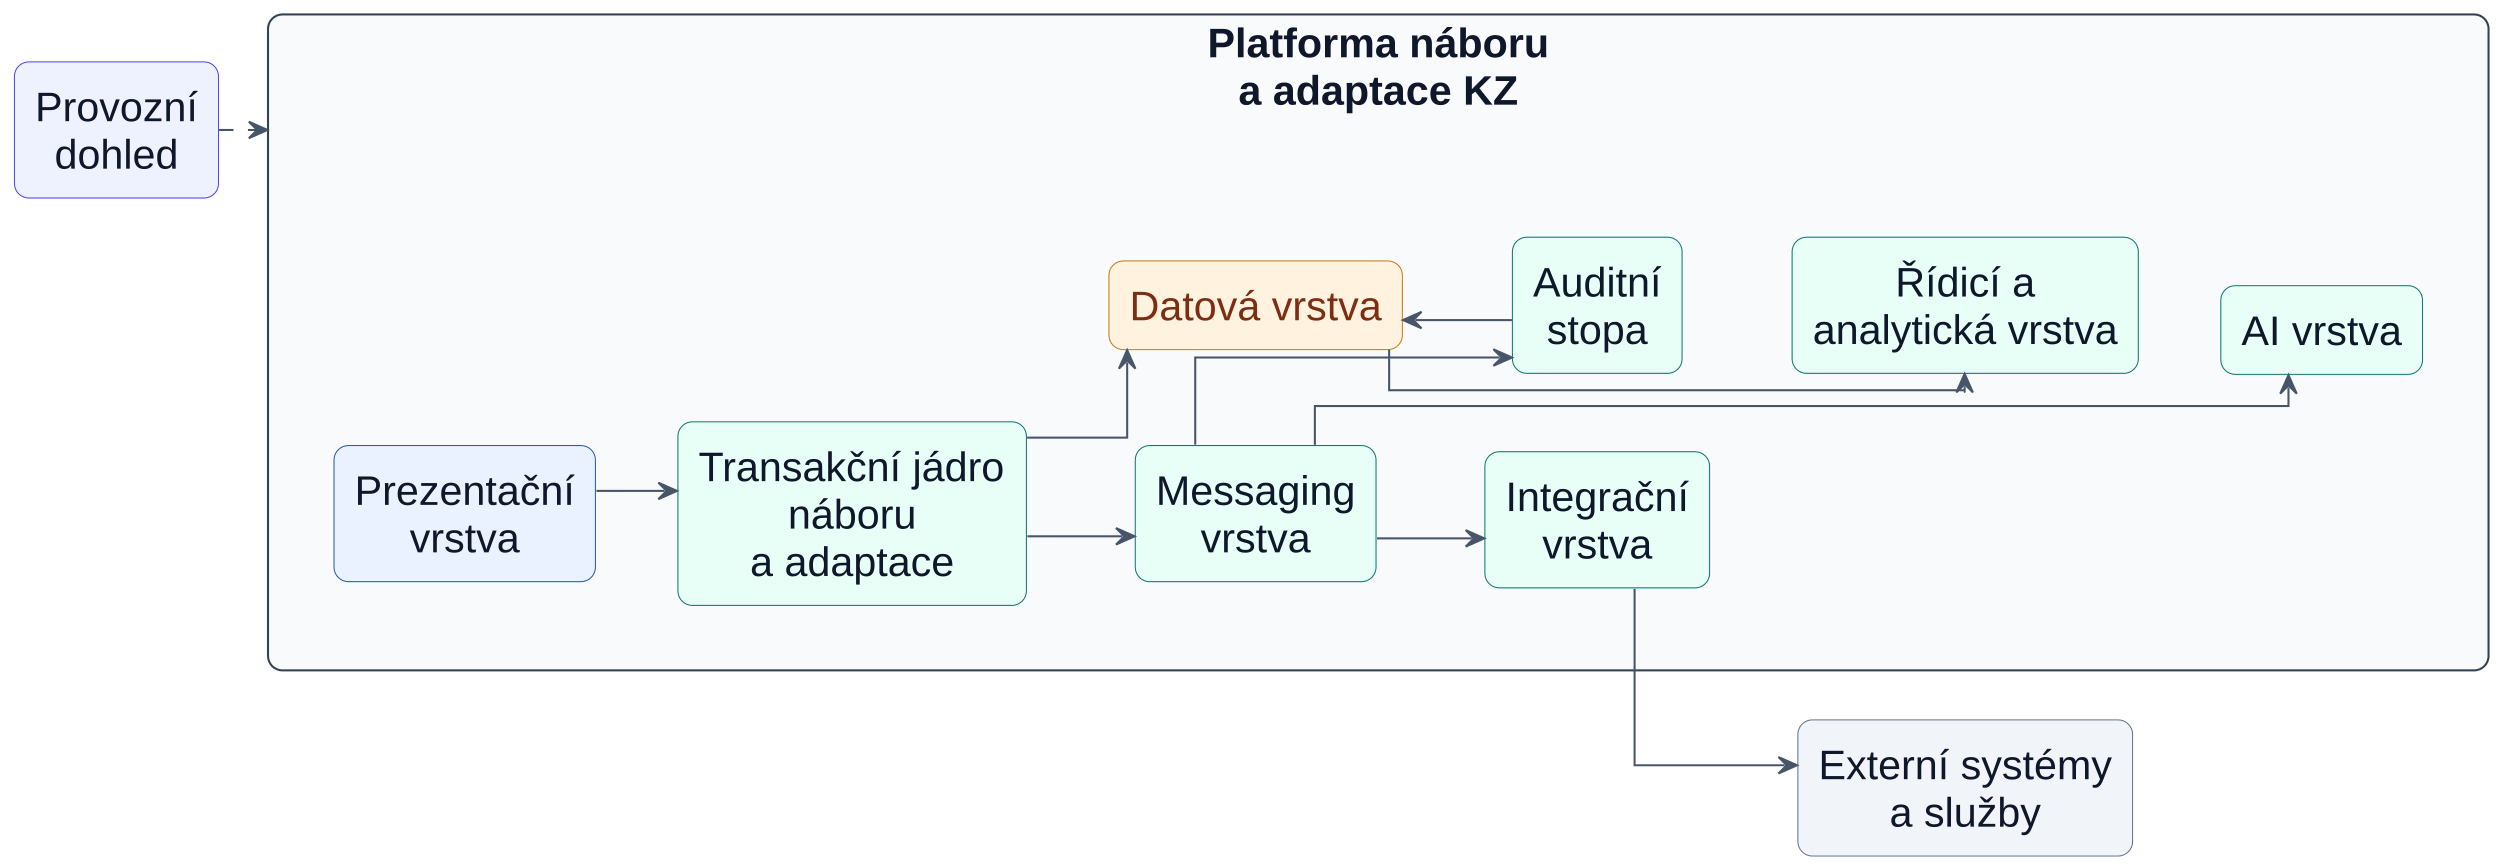
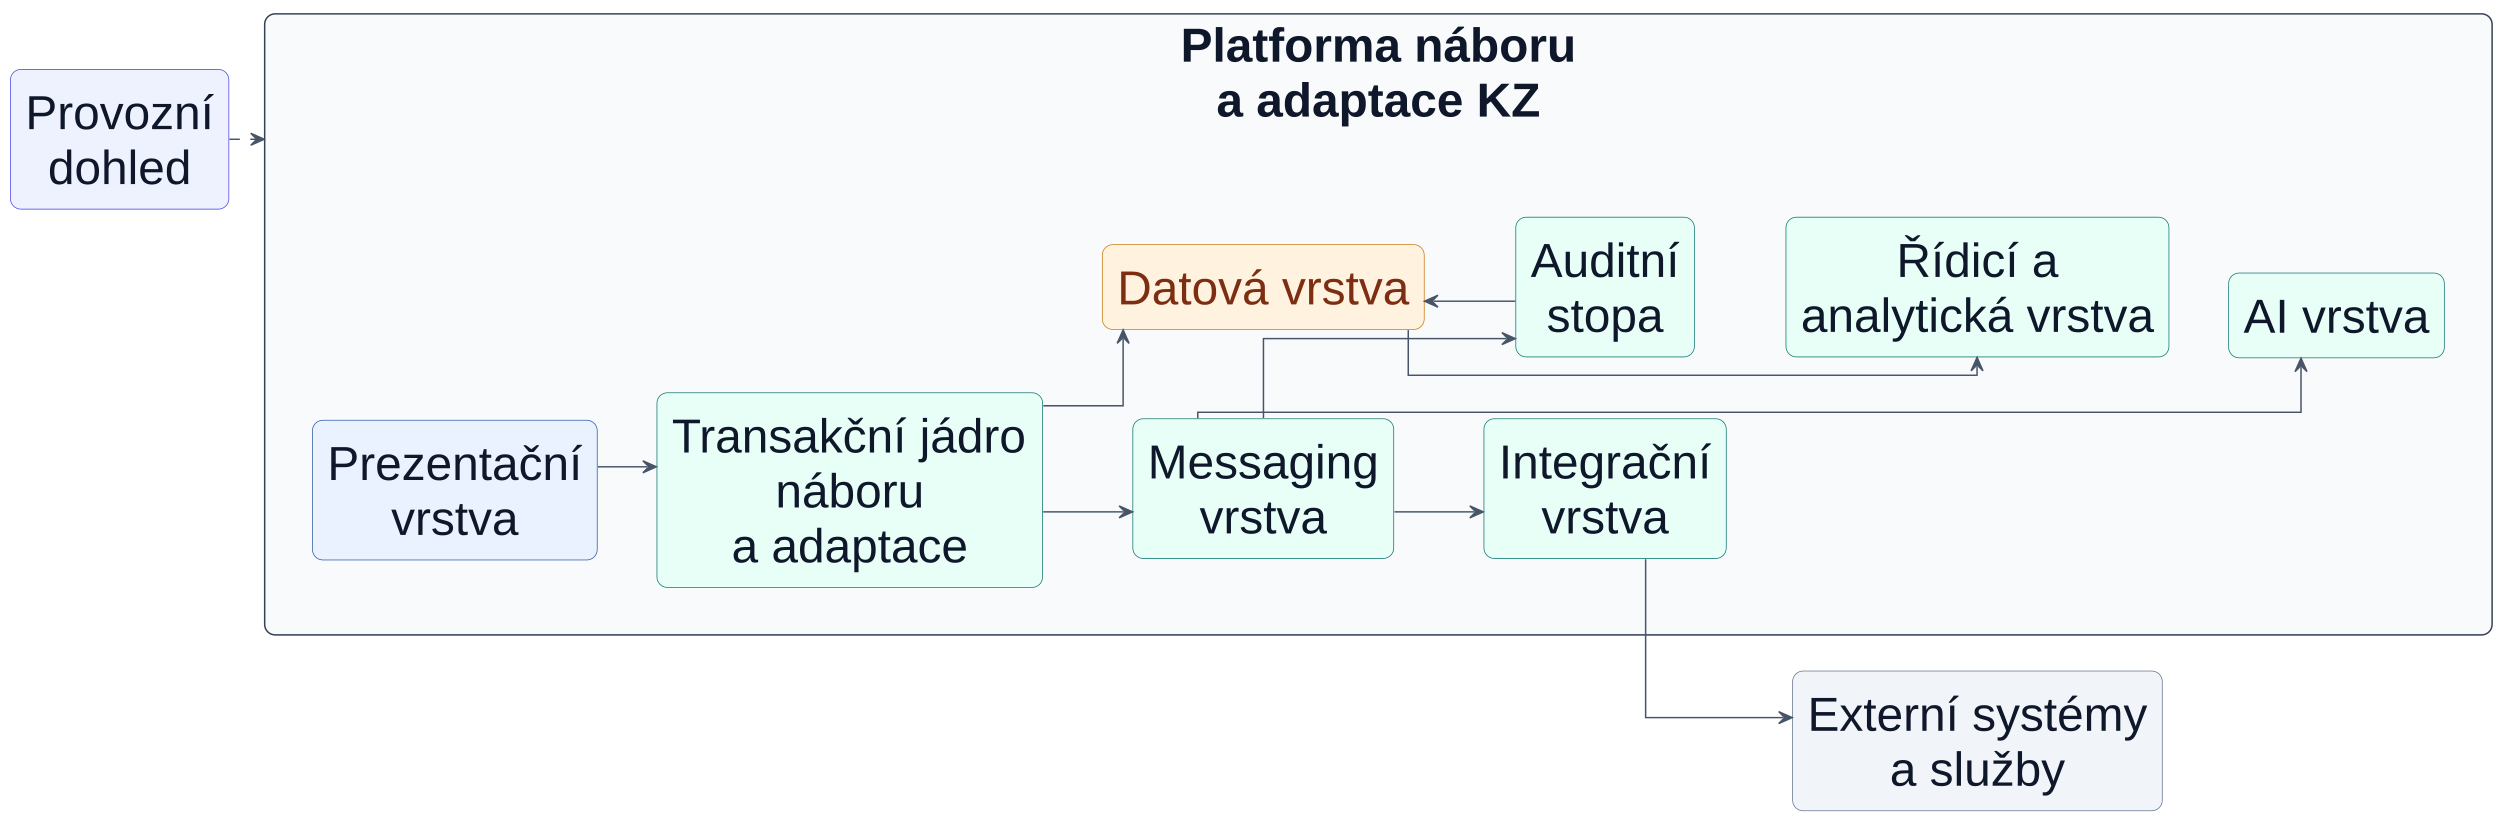
- <svg xmlns="http://www.w3.org/2000/svg" contentStyleType="text/css" data-diagram-type="DESCRIPTION" height="1540px" preserveAspectRatio="none" style="width:4444px;height:1540px;" version="1.1" viewBox="0 0 4444 1540" width="4444px" zoomAndPan="magnify">
+ <svg xmlns="http://www.w3.org/2000/svg" contentStyleType="text/css" data-diagram-type="DESCRIPTION" height="915px" preserveAspectRatio="none" style="width:2791px;height:915px;" version="1.1" viewBox="0 0 2791 915" width="2791.667px" zoomAndPan="magnify">
  <defs />
  <g>
-     <g class="cluster" data-qualified-name="SystemBoundary" data-source-line="51" id="ent0002">
-       <rect fill="#F8FAFC" height="1166" rx="25.667" ry="25.667" style="stroke:#334155;stroke-width:3.667;" width="3947.24" x="476.41" y="25.667" />
-       <text fill="#0F172A" font-family="Arial" font-size="73.333" font-weight="bold" lengthAdjust="spacing" textLength="607.113" x="2146.474" y="101.786">Platforma náboru</text>
-       <text fill="#0F172A" font-family="Arial" font-size="73.333" font-weight="bold" lengthAdjust="spacing" textLength="497.22" x="2201.42" y="186.112">a adaptace KZ</text>
+     <g class="cluster" data-qualified-name="SystemBoundary" data-source-line="50" id="ent0002">
+       <rect fill="#F8FAFC" height="693.333" rx="11.667" ry="11.667" style="stroke:#334155;stroke-width:1.667;" width="2486.717" x="295.467" y="15.469" />
+       <text fill="#0F172A" font-family="Arial" font-size="53.333" font-weight="bold" lengthAdjust="spacing" textLength="441.536" x="1318.057" y="68.828">Platforma náboru</text>
+       <text fill="#0F172A" font-family="Arial" font-size="53.333" font-weight="bold" lengthAdjust="spacing" textLength="361.615" x="1358.018" y="130.156">a adaptace KZ</text>
    </g>
-     <g class="entity" data-qualified-name="SystemBoundary.Presentation" data-source-line="53" id="ent0003">
-       <rect fill="#EAF2FF" height="241.986" rx="25.667" ry="25.667" style="stroke:#2B5AA6;stroke-width:1.833;" width="464.671" x="593.743" y="792" />
-       <text fill="#0F172A" font-family="Arial" font-size="73.333" lengthAdjust="spacing" textLength="391.338" x="630.41" y="897.452">Prezentační</text>
-       <text fill="#0F172A" font-family="Arial" font-size="73.333" lengthAdjust="spacing" textLength="195.579" x="728.289" y="981.779">vrstva</text>
+     <g class="entity" data-qualified-name="SystemBoundary.Presentation" data-source-line="52" id="ent0003">
+       <rect fill="#EAF2FF" height="155.99" rx="11.667" ry="11.667" style="stroke:#2B5AA6;stroke-width:0.833;" width="317.943" x="348.8" y="469.152" />
+       <text fill="#0F172A" font-family="Arial" font-size="53.333" lengthAdjust="spacing" textLength="284.609" x="365.467" y="535.845">Prezentační</text>
+       <text fill="#0F172A" font-family="Arial" font-size="53.333" lengthAdjust="spacing" textLength="142.24" x="436.652" y="597.173">vrstva</text>
    </g>
-     <g class="entity" data-qualified-name="SystemBoundary.Core" data-source-line="54" id="ent0004">
-       <rect fill="#E8FFF8" height="326.312" rx="25.667" ry="25.667" style="stroke:#0F766E;stroke-width:1.833;" width="619.502" x="1205.05" y="749.833" />
-       <text fill="#0F172A" font-family="Arial" font-size="73.333" lengthAdjust="spacing" textLength="546.169" x="1241.717" y="855.286">Transakční jádro</text>
-       <text fill="#0F172A" font-family="Arial" font-size="73.333" lengthAdjust="spacing" textLength="228.343" x="1400.629" y="939.612">náboru</text>
-       <text fill="#0F172A" font-family="Arial" font-size="73.333" lengthAdjust="spacing" textLength="362.907" x="1333.348" y="1023.938">a adaptace</text>
+     <g class="entity" data-qualified-name="SystemBoundary.Core" data-source-line="53" id="ent0004">
+       <rect fill="#E8FFF8" height="217.318" rx="11.667" ry="11.667" style="stroke:#0F766E;stroke-width:0.833;" width="430.547" x="733.417" y="438.485" />
+       <text fill="#0F172A" font-family="Arial" font-size="53.333" lengthAdjust="spacing" textLength="397.214" x="750.083" y="505.178">Transakční jádro</text>
+       <text fill="#0F172A" font-family="Arial" font-size="53.333" lengthAdjust="spacing" textLength="166.068" x="865.656" y="566.506">náboru</text>
+       <text fill="#0F172A" font-family="Arial" font-size="53.333" lengthAdjust="spacing" textLength="263.932" x="816.724" y="627.834">a adaptace</text>
    </g>
-     <g class="entity" data-qualified-name="SystemBoundary.Messaging" data-source-line="55" id="ent0005">
-       <rect fill="#E8FFF8" height="241.986" rx="25.667" ry="25.667" style="stroke:#0F766E;stroke-width:1.833;" width="427.969" x="2018.06" y="792" />
-       <text fill="#0F172A" font-family="Arial" font-size="73.333" lengthAdjust="spacing" textLength="354.635" x="2054.727" y="897.452">Messaging</text>
-       <text fill="#0F172A" font-family="Arial" font-size="73.333" lengthAdjust="spacing" textLength="195.579" x="2134.255" y="981.779">vrstva</text>
+     <g class="entity" data-qualified-name="SystemBoundary.Messaging" data-source-line="54" id="ent0005">
+       <rect fill="#E8FFF8" height="155.99" rx="11.667" ry="11.667" style="stroke:#0F766E;stroke-width:0.833;" width="291.25" x="1264.683" y="467.485" />
+       <text fill="#0F172A" font-family="Arial" font-size="53.333" lengthAdjust="spacing" textLength="257.917" x="1281.35" y="534.178">Messaging</text>
+       <text fill="#0F172A" font-family="Arial" font-size="53.333" lengthAdjust="spacing" textLength="142.24" x="1339.188" y="595.506">vrstva</text>
    </g>
-     <g class="entity" data-qualified-name="SystemBoundary.Integration" data-source-line="56" id="ent0006">
-       <rect fill="#E8FFF8" height="241.986" rx="25.667" ry="25.667" style="stroke:#0F766E;stroke-width:1.833;" width="399.466" x="2639.523" y="803" />
-       <text fill="#0F172A" font-family="Arial" font-size="73.333" lengthAdjust="spacing" textLength="326.133" x="2676.19" y="908.452">Integrační</text>
-       <text fill="#0F172A" font-family="Arial" font-size="73.333" lengthAdjust="spacing" textLength="195.579" x="2741.467" y="992.779">vrstva</text>
+     <g class="entity" data-qualified-name="SystemBoundary.Integration" data-source-line="55" id="ent0006">
+       <rect fill="#E8FFF8" height="155.99" rx="11.667" ry="11.667" style="stroke:#0F766E;stroke-width:0.833;" width="270.521" x="1656.667" y="467.485" />
+       <text fill="#0F172A" font-family="Arial" font-size="53.333" lengthAdjust="spacing" textLength="237.188" x="1673.333" y="534.178">Integrační</text>
+       <text fill="#0F172A" font-family="Arial" font-size="53.333" lengthAdjust="spacing" textLength="142.24" x="1720.807" y="595.506">vrstva</text>
    </g>
-     <g class="entity" data-qualified-name="SystemBoundary.Data" data-source-line="60" id="ent0007">
-       <rect fill="#FFF3E0" height="157.66" rx="25.667" ry="25.667" style="stroke:#C97A10;stroke-width:1.833;" width="521.641" x="1971.237" y="463.833" />
-       <text fill="#7C2D12" font-family="Arial" font-size="73.333" lengthAdjust="spacing" textLength="448.307" x="2007.903" y="569.286">Datová vrstva</text>
+     <g class="entity" data-qualified-name="SystemBoundary.Data" data-source-line="59" id="ent0007">
+       <rect fill="#FFF3E0" height="94.662" rx="11.667" ry="11.667" style="stroke:#C97A10;stroke-width:0.833;" width="359.375" x="1230.633" y="273.135" />
+       <text fill="#7C2D12" font-family="Arial" font-size="53.333" lengthAdjust="spacing" textLength="326.042" x="1247.3" y="339.828">Datová vrstva</text>
    </g>
-     <g class="entity" data-qualified-name="SystemBoundary.AuditTrail" data-source-line="61" id="ent0008">
-       <rect fill="#E8FFF8" height="241.986" rx="25.667" ry="25.667" style="stroke:#0F766E;stroke-width:1.833;" width="301.641" x="2688.437" y="421.667" />
-       <text fill="#0F172A" font-family="Arial" font-size="73.333" lengthAdjust="spacing" textLength="228.307" x="2725.103" y="527.119">Auditní</text>
-       <text fill="#0F172A" font-family="Arial" font-size="73.333" lengthAdjust="spacing" textLength="179.394" x="2749.56" y="611.445">stopa</text>
+     <g class="entity" data-qualified-name="SystemBoundary.AuditTrail" data-source-line="60" id="ent0008">
+       <rect fill="#E8FFF8" height="155.99" rx="11.667" ry="11.667" style="stroke:#0F766E;stroke-width:0.833;" width="199.375" x="1692.233" y="242.485" />
+       <text fill="#0F172A" font-family="Arial" font-size="53.333" lengthAdjust="spacing" textLength="166.042" x="1708.9" y="309.178">Auditní</text>
+       <text fill="#0F172A" font-family="Arial" font-size="53.333" lengthAdjust="spacing" textLength="130.469" x="1726.687" y="370.506">stopa</text>
    </g>
-     <g class="entity" data-qualified-name="SystemBoundary.Analytics" data-source-line="62" id="ent0009">
-       <rect fill="#E8FFF8" height="241.986" rx="25.667" ry="25.667" style="stroke:#0F766E;stroke-width:1.833;" width="615.384" x="3185.673" y="421.667" />
-       <text fill="#0F172A" font-family="Arial" font-size="73.333" lengthAdjust="spacing" textLength="248.61" x="3369.06" y="527.119">Řídicí a</text>
-       <text fill="#0F172A" font-family="Arial" font-size="73.333" lengthAdjust="spacing" textLength="542.051" x="3222.34" y="611.445">analytická vrstva</text>
+     <g class="entity" data-qualified-name="SystemBoundary.Analytics" data-source-line="61" id="ent0009">
+       <rect fill="#E8FFF8" height="155.99" rx="11.667" ry="11.667" style="stroke:#0F766E;stroke-width:0.833;" width="427.552" x="1993.85" y="242.485" />
+       <text fill="#0F172A" font-family="Arial" font-size="53.333" lengthAdjust="spacing" textLength="180.807" x="2117.222" y="309.178">Řídicí a</text>
+       <text fill="#0F172A" font-family="Arial" font-size="53.333" lengthAdjust="spacing" textLength="394.219" x="2010.517" y="370.506">analytická vrstva</text>
    </g>
-     <g class="entity" data-qualified-name="SystemBoundary.AiLayer" data-source-line="63" id="ent0010">
-       <rect fill="#E8FFF8" height="157.66" rx="25.667" ry="25.667" style="stroke:#0F766E;stroke-width:1.833;" width="358.574" x="3947.717" y="507.833" />
-       <text fill="#0F172A" font-family="Arial" font-size="73.333" lengthAdjust="spacing" textLength="285.241" x="3984.383" y="613.286">AI vrstva</text>
+     <g class="entity" data-qualified-name="SystemBoundary.AiLayer" data-source-line="62" id="ent0010">
+       <rect fill="#E8FFF8" height="94.662" rx="11.667" ry="11.667" style="stroke:#0F766E;stroke-width:0.833;" width="240.781" x="2488.067" y="304.802" />
+       <text fill="#0F172A" font-family="Arial" font-size="53.333" lengthAdjust="spacing" textLength="207.448" x="2504.733" y="371.495">AI vrstva</text>
    </g>
-     <g class="entity" data-qualified-name="ExternalServices" data-source-line="67" id="ent0011">
-       <rect fill="#F1F5F9" height="241.986" rx="25.667" ry="25.667" style="stroke:#64748B;stroke-width:1.833;" width="594.938" x="3195.903" y="1279.667" />
-       <text fill="#0F172A" font-family="Arial" font-size="73.333" lengthAdjust="spacing" textLength="521.605" x="3232.57" y="1385.119">Externí systémy</text>
-       <text fill="#0F172A" font-family="Arial" font-size="73.333" lengthAdjust="spacing" textLength="269.02" x="3358.862" y="1469.445">a služby</text>
+     <g class="entity" data-qualified-name="ExternalServices" data-source-line="66" id="ent0011">
+       <rect fill="#F1F5F9" height="155.99" rx="11.667" ry="11.667" style="stroke:#64748B;stroke-width:0.833;" width="412.682" x="2001.283" y="749.152" />
+       <text fill="#0F172A" font-family="Arial" font-size="53.333" lengthAdjust="spacing" textLength="379.349" x="2017.95" y="815.845">Externí systémy</text>
+       <text fill="#0F172A" font-family="Arial" font-size="53.333" lengthAdjust="spacing" textLength="195.651" x="2109.799" y="877.173">a služby</text>
    </g>
-     <g class="entity" data-qualified-name="Observability" data-source-line="69" id="ent0012">
-       <rect fill="#EEF2FF" height="241.986" rx="25.667" ry="25.667" style="stroke:#4F46E5;stroke-width:1.833;" width="362.728" x="25.667" y="110" />
-       <text fill="#0F172A" font-family="Arial" font-size="73.333" lengthAdjust="spacing" textLength="289.394" x="62.333" y="215.452">Provozní</text>
-       <text fill="#0F172A" font-family="Arial" font-size="73.333" lengthAdjust="spacing" textLength="220.215" x="96.923" y="299.779">dohled</text>
+     <g class="entity" data-qualified-name="Observability" data-source-line="68" id="ent0012">
+       <rect fill="#EEF2FF" height="155.99" rx="11.667" ry="11.667" style="stroke:#4F46E5;stroke-width:0.833;" width="243.802" x="11.667" y="77.485" />
+       <text fill="#0F172A" font-family="Arial" font-size="53.333" lengthAdjust="spacing" textLength="210.469" x="28.333" y="144.178">Provozní</text>
+       <text fill="#0F172A" font-family="Arial" font-size="53.333" lengthAdjust="spacing" textLength="160.156" x="53.49" y="205.506">dohled</text>
    </g>
-     <g class="link" data-entity-1="ent0003" data-entity-2="ent0004" data-link-type="dependency" data-source-line="71" id="lnk13">
-       <path d="M1060.217,872.667 C1106.233,872.667 1133.183,872.667 1181.253,872.667" fill="none" id="Presentation-to-Core" style="stroke:#475569;stroke-width:3.667;" />
-       <polygon fill="#475569" points="1203.253,872.667,1170.253,858,1184.92,872.667,1170.253,887.333,1203.253,872.667" style="stroke:#475569;stroke-width:3.667;" />
+     <g class="link" data-entity-1="ent0003" data-entity-2="ent0004" data-link-type="dependency" data-source-line="70" id="lnk13">
+       <path d="M667.583,521.135 C688.767,521.135 700.783,521.135 722.717,521.135" fill="none" id="Presentation-to-Core" style="stroke:#475569;stroke-width:1.667;" />
+       <polygon fill="#475569" points="732.717,521.135,717.717,514.469,724.383,521.135,717.717,527.802,732.717,521.135" style="stroke:#475569;stroke-width:1.667;" />
    </g>
-     <g class="link" data-entity-1="ent0004" data-entity-2="ent0005" data-link-type="dependency" data-source-line="72" id="lnk14">
-       <path d="M1826.293,953.333 C1890.533,953.333 1934.863,953.333 1994.813,953.333" fill="none" id="Core-to-Messaging" style="stroke:#475569;stroke-width:3.667;" />
-       <polygon fill="#475569" points="2016.813,953.333,1983.813,938.667,1998.48,953.333,1983.813,968,2016.813,953.333" style="stroke:#475569;stroke-width:3.667;" />
+     <g class="link" data-entity-1="ent0004" data-entity-2="ent0005" data-link-type="dependency" data-source-line="71" id="lnk14">
+       <path d="M1164.633,571.469 C1198.417,571.469 1222.633,571.469 1254.367,571.469" fill="none" id="Core-to-Messaging" style="stroke:#475569;stroke-width:1.667;" />
+       <polygon fill="#475569" points="1264.367,571.469,1249.367,564.802,1256.033,571.469,1249.367,578.135,1264.367,571.469" style="stroke:#475569;stroke-width:1.667;" />
    </g>
-     <g class="link" data-entity-1="ent0005" data-entity-2="ent0006" data-link-type="dependency" data-source-line="73" id="lnk15">
-       <path d="M2447.83,957 C2509.87,957 2555.3,957 2616.387,957" fill="none" id="Messaging-to-Integration" style="stroke:#475569;stroke-width:3.667;" />
-       <polygon fill="#475569" points="2638.387,957,2605.387,942.333,2620.053,957,2605.387,971.667,2638.387,957" style="stroke:#475569;stroke-width:3.667;" />
+     <g class="link" data-entity-1="ent0005" data-entity-2="ent0006" data-link-type="dependency" data-source-line="72" id="lnk15">
+       <path d="M1556.767,571.469 C1589.35,571.469 1613.75,571.469 1645.883,571.469" fill="none" id="Messaging-to-Integration" style="stroke:#475569;stroke-width:1.667;" />
+       <polygon fill="#475569" points="1655.883,571.469,1640.883,564.802,1647.55,571.469,1640.883,578.135,1655.883,571.469" style="stroke:#475569;stroke-width:1.667;" />
    </g>
-     <g class="link" data-entity-1="ent0004" data-entity-2="ent0007" data-link-type="dependency" data-source-line="74" id="lnk16">
-       <path d="M1825.78,777.957 C1922.177,777.957 2003.65,777.957 2003.65,777.957 C2003.65,777.957 2003.65,712.58 2003.65,644.343" fill="none" id="Core-to-Data" style="stroke:#475569;stroke-width:3.667;" />
-       <polygon fill="#475569" points="2003.65,622.343,1988.983,655.343,2003.65,640.677,2018.317,655.343,2003.65,622.343" style="stroke:#475569;stroke-width:3.667;" />
+     <g class="link" data-entity-1="ent0004" data-entity-2="ent0007" data-link-type="dependency" data-source-line="73" id="lnk16">
+       <path d="M1164.767,452.985 C1214.867,452.985 1253.85,452.985 1253.85,452.985 C1253.85,452.985 1253.85,416.269 1253.85,378.319" fill="none" id="Core-to-Data" style="stroke:#475569;stroke-width:1.667;" />
+       <polygon fill="#475569" points="1253.85,368.319,1247.183,383.319,1253.85,376.652,1260.517,383.319,1253.85,368.319" style="stroke:#475569;stroke-width:1.667;" />
    </g>
-     <g class="link" data-entity-1="ent0007" data-entity-2="ent0009" data-link-type="dependency" data-source-line="75" id="lnk17">
-       <path d="M2469.317,621.683 C2469.317,658.203 2469.317,693.623 2469.317,693.623 C2469.317,693.623 3492.317,693.623 3492.317,693.623 C3492.317,693.623 3492.317,703.67 3492.317,686.51" fill="none" id="Data-to-Analytics" style="stroke:#475569;stroke-width:3.667;" />
-       <polygon fill="#475569" points="3492.317,664.51,3477.65,697.51,3492.317,682.843,3506.983,697.51,3492.317,664.51" style="stroke:#475569;stroke-width:3.667;" />
+     <g class="link" data-entity-1="ent0007" data-entity-2="ent0009" data-link-type="dependency" data-source-line="74" id="lnk17">
+       <path d="M1572.183,368.569 C1572.183,393.569 1572.183,418.969 1572.183,418.969 C1572.183,418.969 2207.183,418.969 2207.183,418.969 C2207.183,418.969 2207.183,420.752 2207.183,409.035" fill="none" id="Data-to-Analytics" style="stroke:#475569;stroke-width:1.667;" />
+       <polygon fill="#475569" points="2207.183,399.035,2200.517,414.035,2207.183,407.369,2213.85,414.035,2207.183,399.035" style="stroke:#475569;stroke-width:1.667;" />
    </g>
-     <g class="link" data-entity-1="ent0005" data-entity-2="ent0008" data-link-type="dependency" data-source-line="76" id="lnk18">
-       <path d="M2124.65,790.497 C2124.65,716.173 2124.65,635.543 2124.65,635.543 C2124.65,635.543 2455.933,635.543 2665.703,635.543" fill="none" id="Messaging-to-AuditTrail" style="stroke:#475569;stroke-width:3.667;" />
-       <polygon fill="#475569" points="2687.703,635.543,2654.703,620.877,2669.37,635.543,2654.703,650.21,2687.703,635.543" style="stroke:#475569;stroke-width:3.667;" />
+     <g class="link" data-entity-1="ent0005" data-entity-2="ent0008" data-link-type="dependency" data-source-line="75" id="lnk18">
+       <path d="M1410.517,466.652 C1410.517,423.219 1410.517,378.019 1410.517,378.019 C1410.517,378.019 1568.717,378.019 1681.717,378.019" fill="none" id="Messaging-to-AuditTrail" style="stroke:#475569;stroke-width:1.667;" />
+       <polygon fill="#475569" points="1691.717,378.019,1676.717,371.352,1683.383,378.019,1676.717,384.685,1691.717,378.019" style="stroke:#475569;stroke-width:1.667;" />
    </g>
-     <g class="link" data-entity-1="ent0008" data-entity-2="ent0007" data-link-type="dependency" data-source-line="77" id="lnk19">
-       <path d="M2687.63,568.957 C2628.963,568.957 2582.103,568.957 2515.92,568.957" fill="none" id="AuditTrail-to-Data" style="stroke:#475569;stroke-width:3.667;" />
-       <polygon fill="#475569" points="2493.92,568.957,2526.92,583.623,2512.253,568.957,2526.92,554.29,2493.92,568.957" style="stroke:#475569;stroke-width:3.667;" />
+     <g class="link" data-entity-1="ent0008" data-entity-2="ent0007" data-link-type="dependency" data-source-line="76" id="lnk19">
+       <path d="M1691.667,336.252 C1660.533,336.252 1635.2,336.252 1600.35,336.252" fill="none" id="AuditTrail-to-Data" style="stroke:#475569;stroke-width:1.667;" />
+       <polygon fill="#475569" points="1590.35,336.252,1605.35,342.919,1598.683,336.252,1605.35,329.585,1590.35,336.252" style="stroke:#475569;stroke-width:1.667;" />
    </g>
-     <g class="link" data-entity-1="ent0005" data-entity-2="ent0010" data-link-type="dependency" data-source-line="78" id="lnk20">
-       <path d="M2337.317,790.79 C2337.317,753.317 2337.317,721.747 2337.317,721.747 C2337.317,721.747 4067.983,721.747 4067.983,721.747 C4067.983,721.747 4067.983,717.897 4067.983,688.783" fill="none" id="Messaging-to-AiLayer" style="stroke:#475569;stroke-width:3.667;" />
-       <polygon fill="#475569" points="4067.983,666.783,4053.317,699.783,4067.983,685.117,4082.65,699.783,4067.983,666.783" style="stroke:#475569;stroke-width:3.667;" />
+     <g class="link" data-entity-1="ent0005" data-entity-2="ent0010" data-link-type="dependency" data-source-line="77" id="lnk20">
+       <path d="M1337.183,466.919 C1337.183,462.752 1337.183,460.235 1337.183,460.235 C1337.183,460.235 2568.85,460.235 2568.85,460.235 C2568.85,460.235 2568.85,438.819 2568.85,409.869" fill="none" id="Messaging-to-AiLayer" style="stroke:#475569;stroke-width:1.667;" />
+       <polygon fill="#475569" points="2568.85,399.869,2562.183,414.869,2568.85,408.202,2575.517,414.869,2568.85,399.869" style="stroke:#475569;stroke-width:1.667;" />
    </g>
-     <g class="link" data-entity-1="ent0006" data-entity-2="ent0011" data-link-type="dependency" data-source-line="79" id="lnk21">
-       <path d="M2905.65,1046.723 C2905.65,1175.753 2905.65,1360.333 2905.65,1360.333 C2905.65,1360.333 3027.127,1360.333 3172.327,1360.333" fill="none" id="Integration-to-ExternalServices" style="stroke:#475569;stroke-width:3.667;" />
-       <polygon fill="#475569" points="3194.327,1360.333,3161.327,1345.667,3175.993,1360.333,3161.327,1375,3194.327,1360.333" style="stroke:#475569;stroke-width:3.667;" />
+     <g class="link" data-entity-1="ent0006" data-entity-2="ent0011" data-link-type="dependency" data-source-line="78" id="lnk21">
+       <path d="M1837.183,624.269 C1837.183,699.385 1837.183,801.135 1837.183,801.135 C1837.183,801.135 1905.9,801.135 1990.75,801.135" fill="none" id="Integration-to-ExternalServices" style="stroke:#475569;stroke-width:1.667;" />
+       <polygon fill="#475569" points="2000.75,801.135,1985.75,794.469,1992.417,801.135,1985.75,807.802,2000.75,801.135" style="stroke:#475569;stroke-width:1.667;" />
    </g>
-     <g class="link" data-entity-1="ent0012" data-entity-2="ent0002" data-link-type="dependency" data-source-line="81" id="lnk22">
-       <path d="M389.4,231 C410.8,231 433.181,231 456.019,231 C461.729,231 467.467,231 473.226,231 C473.945,231 452.665,231 453.386,231" fill="none" id="Observability-to-SystemBoundary" style="stroke:#475569;stroke-width:3.667;stroke-dasharray:25.667,25.667;" />
-       <polygon fill="#475569" points="475.386,231,442.386,216.333,457.053,231,442.386,245.667,475.386,231" style="stroke:#475569;stroke-width:3.667;" />
+     <g class="link" data-entity-1="ent0012" data-entity-2="ent0002" data-link-type="dependency" data-source-line="80" id="lnk22">
+       <path d="M256.1,155.469 C262.601,155.469 269.221,155.469 275.922,155.469 C279.272,155.469 282.643,155.469 286.029,155.469 C287.723,155.469 289.42,155.469 291.12,155.469 C291.971,155.469 292.822,155.469 293.674,155.469 C294.099,155.469 284.526,155.469 284.952,155.469" fill="none" id="Observability-to-SystemBoundary" style="stroke:#475569;stroke-width:1.667;stroke-dasharray:11.667,11.667;" />
+       <polygon fill="#475569" points="294.952,155.469,279.952,148.802,286.619,155.469,279.952,162.135,294.952,155.469" style="stroke:#475569;stroke-width:1.667;" />
    </g>
  </g>
</svg>
